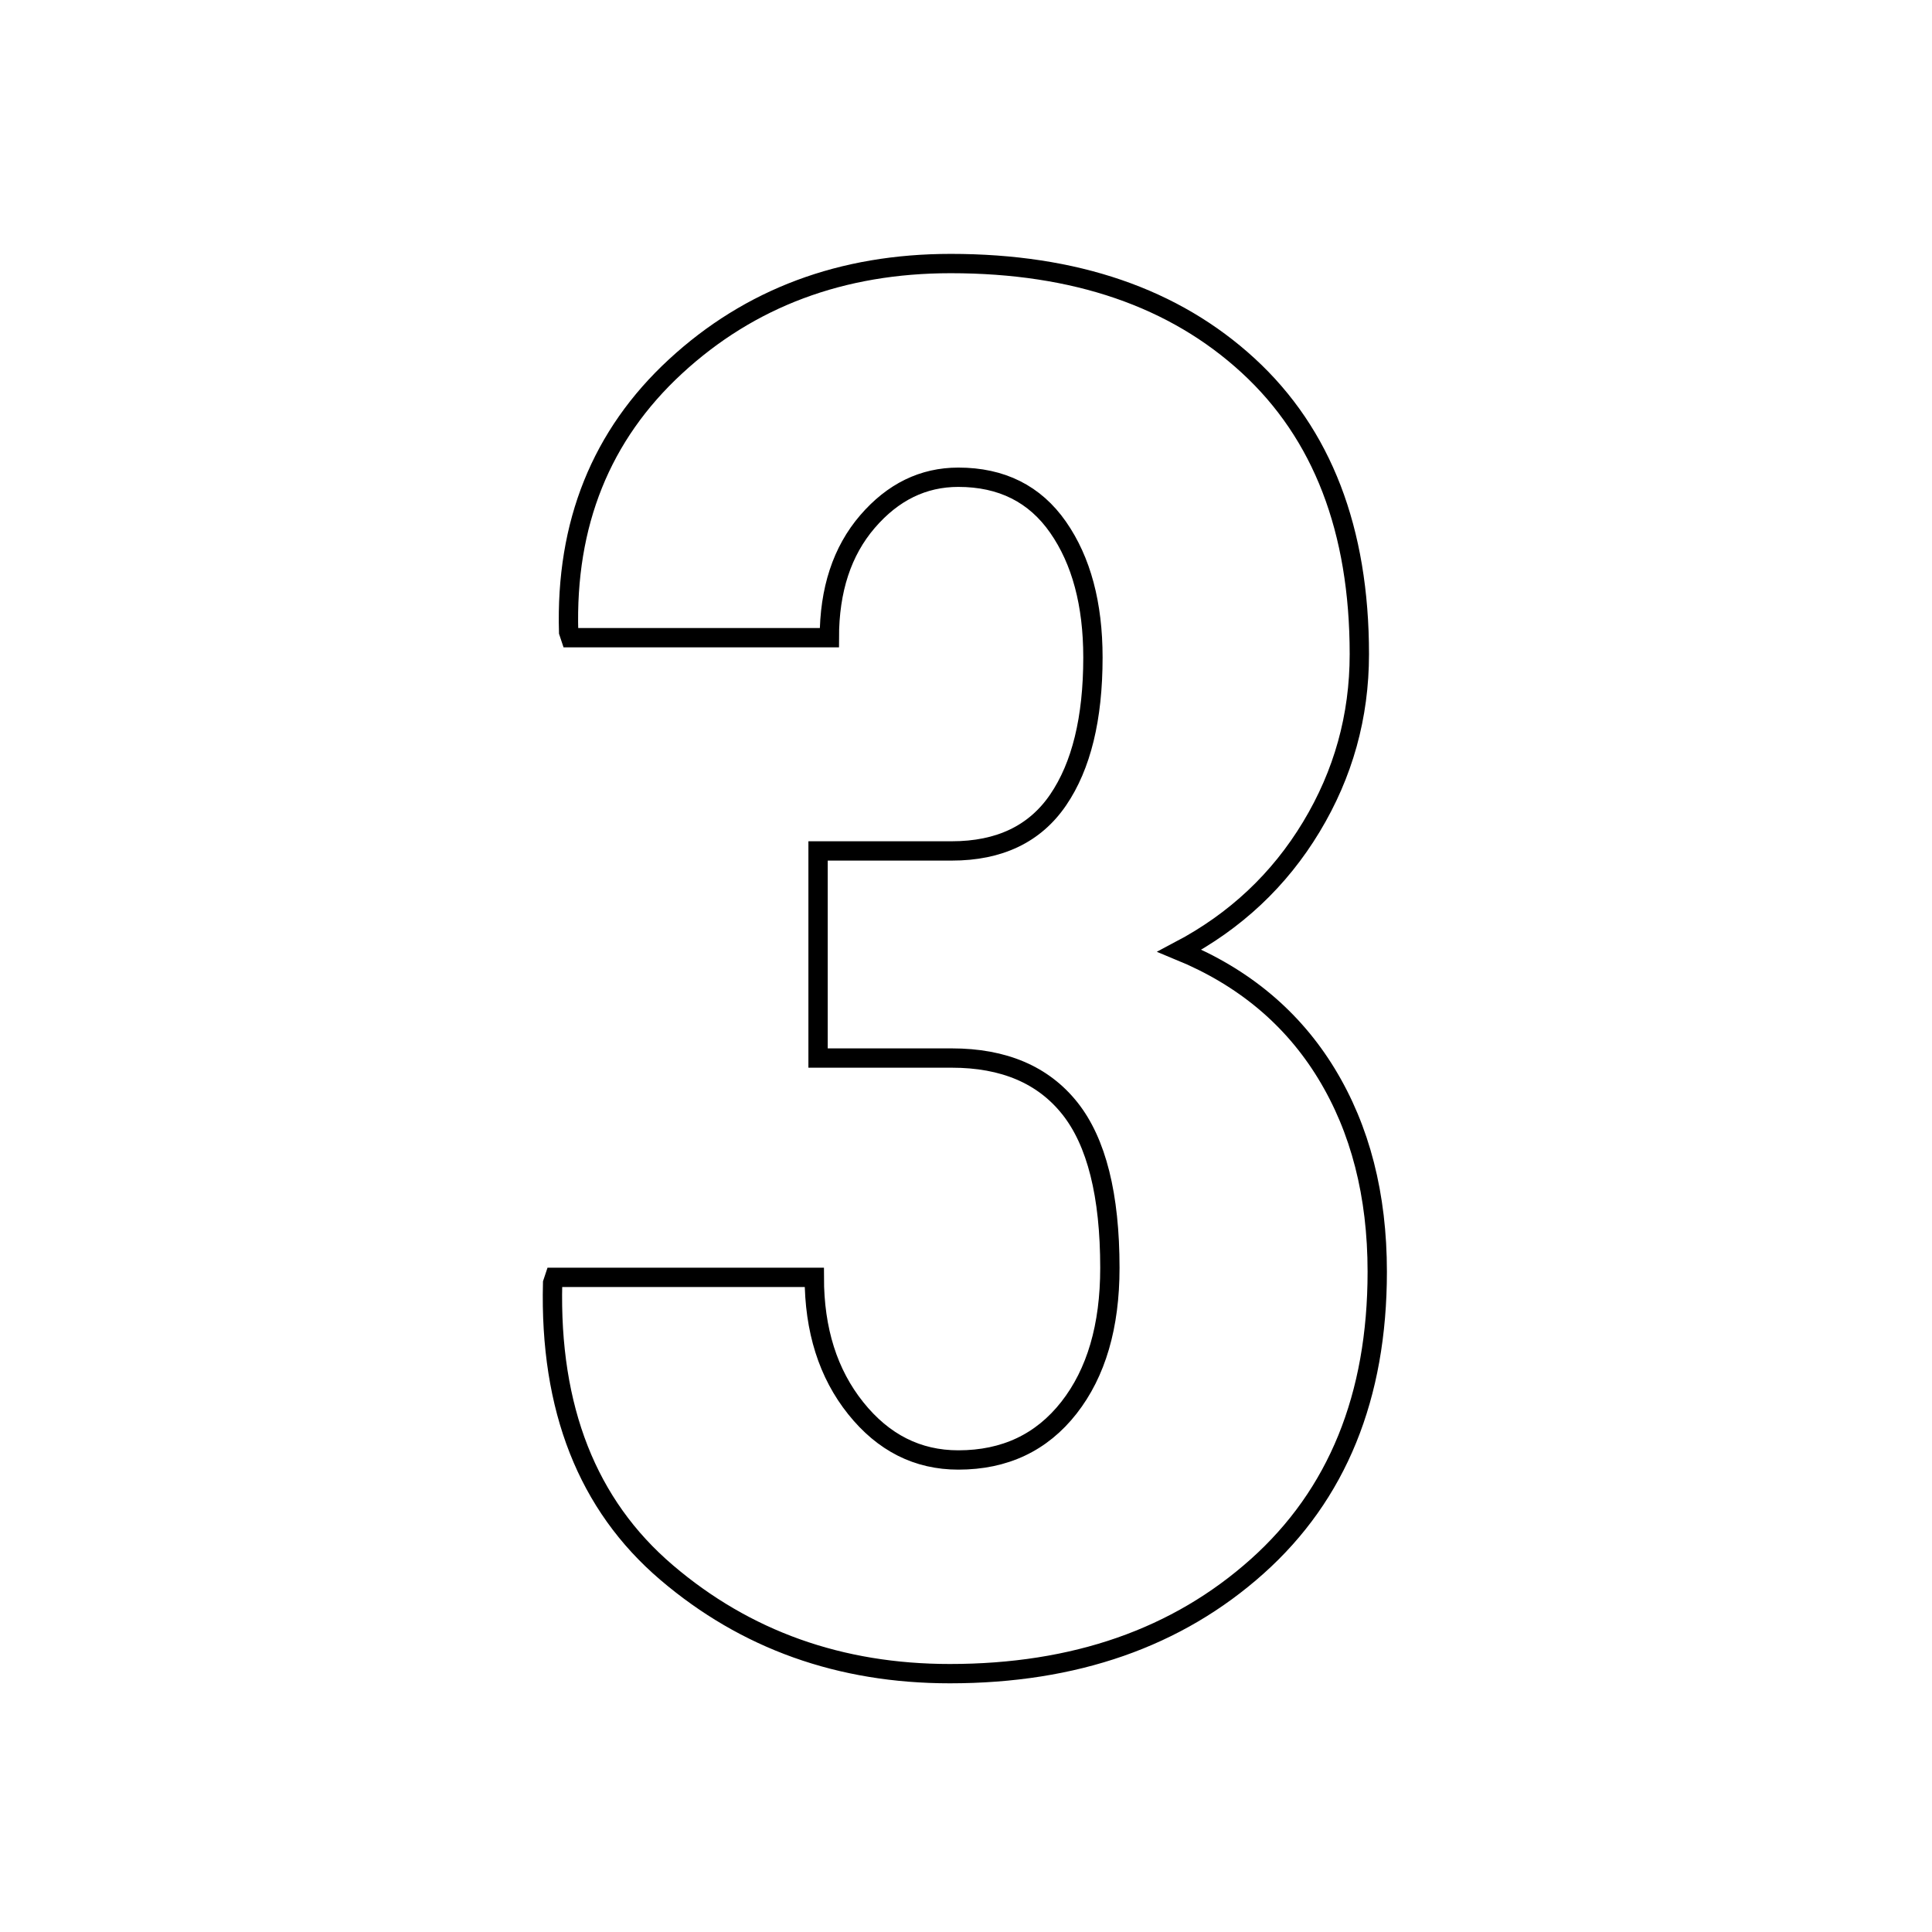
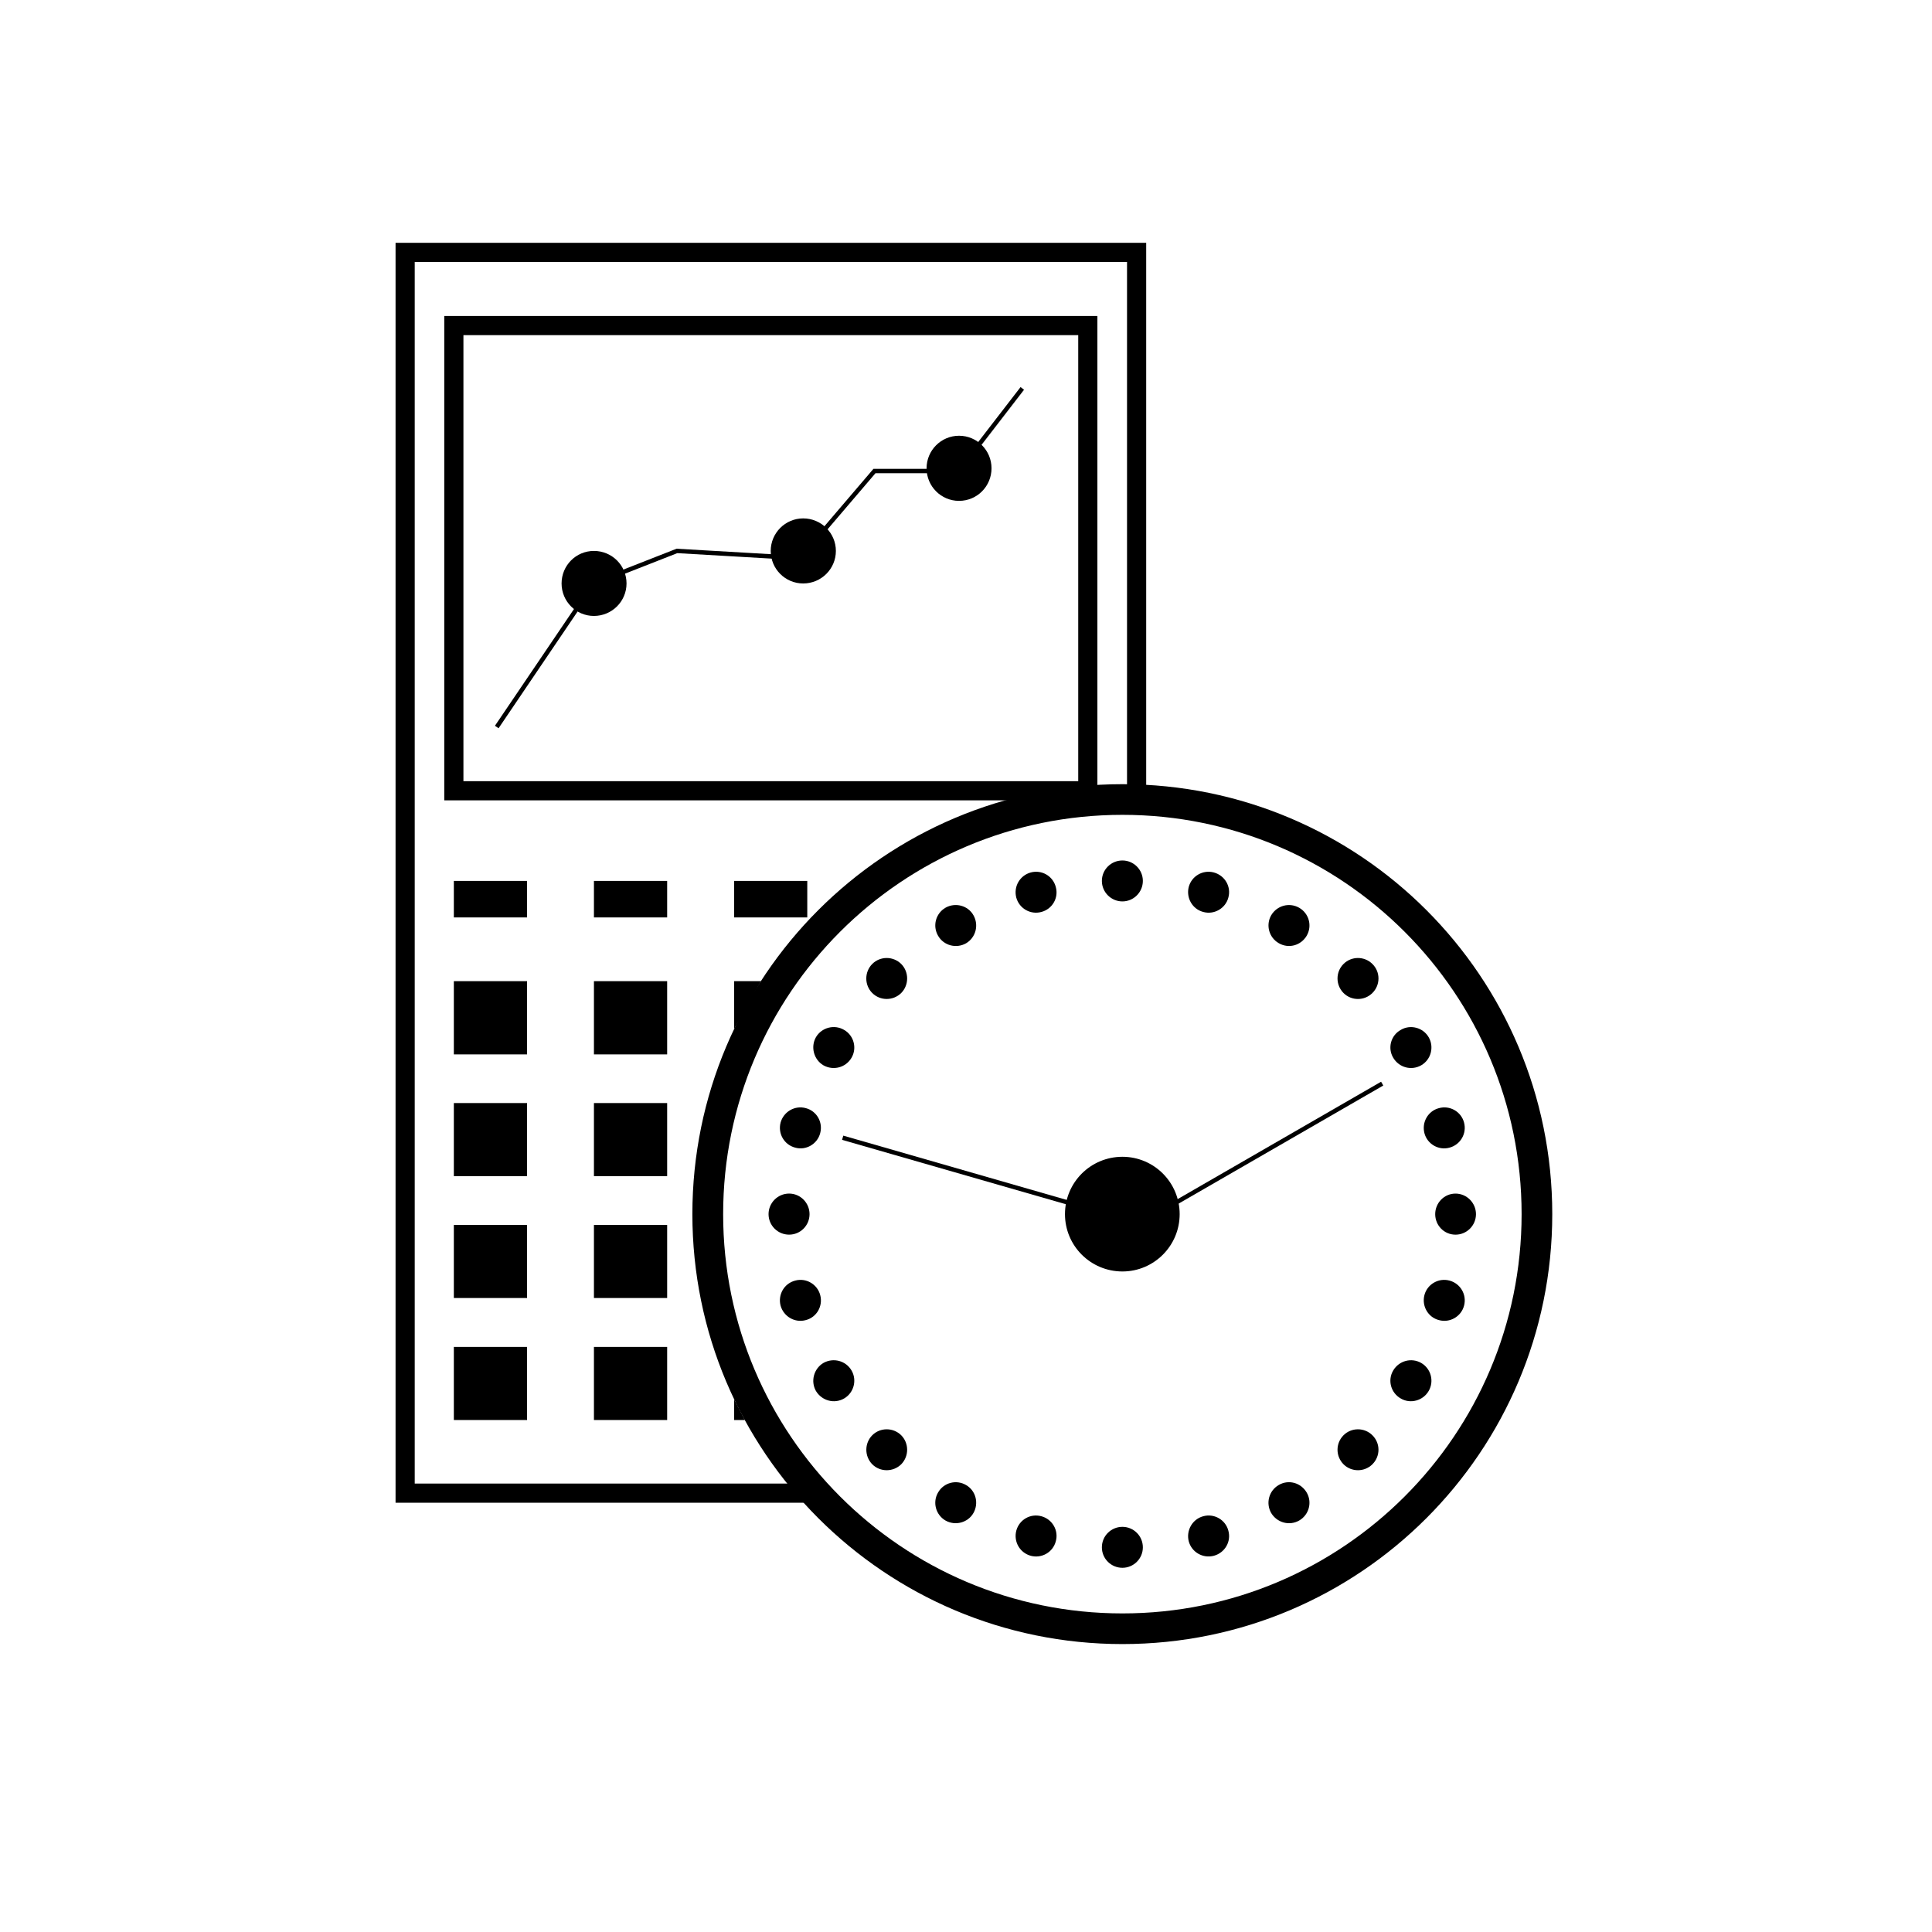
<svg xmlns="http://www.w3.org/2000/svg" version="1.1" id="Layer_1" x="0px" y="0px" width="100px" height="100px" viewBox="0 0 100 100" enable-background="new 0 0 100 100" xml:space="preserve">
  <g>
-     <path fill="none" stroke="#000000" d="M42.343,44.044h6.919c2.468,0,4.304-0.878,5.505-2.637s1.803-4.217,1.803-7.376   c0-2.768-0.602-5.015-1.803-6.74c-1.201-1.726-2.924-2.589-5.165-2.589c-1.819,0-3.386,0.766-4.702,2.296   c-1.315,1.53-1.973,3.533-1.973,6.008H29.529l-0.097-0.292c-0.163-5.611,1.681-10.192,5.53-13.745   c3.849-3.552,8.6-5.328,14.251-5.328c6.431,0,11.564,1.762,15.397,5.286c3.832,3.525,5.749,8.502,5.749,14.934   c0,3.216-0.828,6.196-2.485,8.94c-1.656,2.746-3.931,4.881-6.821,6.407c3.313,1.364,5.848,3.484,7.602,6.358   c1.754,2.875,2.631,6.294,2.631,10.257c0,6.464-2.071,11.547-6.212,15.25c-4.142,3.703-9.445,5.555-15.909,5.555   c-5.685,0-10.573-1.746-14.666-5.238c-4.093-3.491-6.059-8.485-5.896-14.982l0.097-0.292h13.448c0,2.729,0.714,4.986,2.144,6.772   c1.429,1.787,3.199,2.68,5.311,2.68c2.403,0,4.312-0.901,5.725-2.704s2.119-4.215,2.119-7.235c0-3.768-0.69-6.521-2.07-8.259   c-1.381-1.737-3.419-2.606-6.115-2.606h-6.919V44.044z" />
+     <g>
+       <polyline fill="none" stroke="#000000" stroke-width="0.992" stroke-miterlimit="10" points="41.731,77.285 20.97,77.285     20.97,13.064 58.831,13.064 58.831,41.321   " />
+       <rect x="23.491" y="16.851" fill="none" stroke="#000000" stroke-width="0.992" stroke-miterlimit="10" width="32.814" height="24.079" />
+       <rect x="23.491" y="45.596" width="3.79" height="1.89" />
+       <rect x="30.742" y="45.596" width="3.79" height="1.89" />
+       <rect x="38" y="45.596" width="3.784" height="1.89" />
+       <rect x="23.491" y="50.785" width="3.79" height="3.79" />
+       <rect x="30.742" y="50.785" width="3.79" height="3.79" />
+       <polygon points="39.386,50.785 38,50.785 38,53.259   " />
+       <rect x="23.491" y="57.094" width="3.79" height="3.783" />
+       <rect x="30.742" y="57.094" width="3.79" height="3.783" />
+       <rect x="23.491" y="63.402" width="3.79" height="3.783" />
+       <rect x="30.742" y="63.402" width="3.79" height="3.783" />
+       <rect x="23.491" y="69.715" width="3.79" height="3.785" />
+       <rect x="30.742" y="69.715" width="3.79" height="3.785" />
+       <polygon points="38.552,73.5 38,73.5 38,72.428   " />
+       <polyline fill="none" stroke="#000000" stroke-width="0.227" stroke-miterlimit="10" points="25.712,37.63 30.742,30.2     35.038,28.516 41.414,28.886 45.263,24.379 49.617,24.379 52.914,20.104   " />
+       <path d="M32.429,30.2c0-0.932-0.752-1.684-1.687-1.684c-0.929,0-1.675,0.752-1.675,1.684c0,0.925,0.746,1.681,1.675,1.681    C31.676,31.88,32.429,31.125,32.429,30.2z" />
+       <path d="M43.265,28.516c0-0.926-0.758-1.684-1.692-1.684c-0.929,0-1.681,0.758-1.681,1.684c0,0.931,0.752,1.684,1.681,1.684    C42.507,30.2,43.265,29.447,43.265,28.516z" />
+       <path d="M51.321,24.238c0-0.925-0.746-1.684-1.681-1.684c-0.929,0-1.681,0.758-1.681,1.684c0,0.932,0.752,1.687,1.681,1.687    C50.575,25.924,51.321,25.169,51.321,24.238z" />
+     </g>
+     <g>
+       <path d="M58.097,40.589c-12.299,0-22.26,9.96-22.26,22.254c0,12.293,9.96,22.254,22.26,22.254    c12.294,0,22.248-9.961,22.248-22.254C80.345,50.55,70.391,40.589,58.097,40.589z M58.097,83.51    c-11.418,0-20.667-9.252-20.667-20.666c0-11.416,9.25-20.668,20.667-20.668c11.406,0,20.661,9.252,20.661,20.668    C78.758,74.258,69.503,83.51,58.097,83.51z" />
+       <line fill="none" stroke="#000000" stroke-width="0.227" stroke-miterlimit="10" x1="57.362" y1="62.844" x2="43.617" y2="58.889" />
+       <line fill="none" stroke="#000000" stroke-width="0.227" stroke-miterlimit="10" x1="71.542" y1="56.088" x2="59.154" y2="63.236" />
+       <path d="M61.059,62.844c0-1.641-1.328-2.969-2.962-2.969c-1.646,0-2.974,1.328-2.974,2.969c0,1.639,1.328,2.967,2.974,2.967    C59.73,65.811,61.059,64.482,61.059,62.844z" />
+       <path d="M59.154,45.596c0-0.584-0.476-1.058-1.058-1.058c-0.588,0-1.063,0.473-1.063,1.058c0,0.582,0.476,1.061,1.063,1.061    C58.679,46.657,59.154,46.178,59.154,45.596z" />
+       <path d="M40.844,61.779c-0.588,0-1.064,0.482-1.064,1.064c0,0.588,0.476,1.062,1.064,1.062c0.587,0,1.058-0.475,1.058-1.062    C41.901,62.262,41.431,61.779,40.844,61.779z" />
+       <path d="M57.033,80.09c0,0.586,0.476,1.059,1.063,1.059c0.582,0,1.058-0.473,1.058-1.059c0-0.588-0.476-1.061-1.058-1.061    C57.509,79.029,57.033,79.502,57.033,80.09z" />
+       <path d="M75.338,63.906c0.582,0,1.058-0.475,1.058-1.062c0-0.582-0.476-1.064-1.058-1.064c-0.587,0-1.052,0.482-1.052,1.064    C74.286,63.432,74.751,63.906,75.338,63.906z" />
+       <path d="M54.647,45.91c-0.147-0.57-0.729-0.902-1.293-0.752c-0.57,0.156-0.899,0.731-0.752,1.301    c0.152,0.559,0.729,0.899,1.299,0.744C54.465,47.056,54.806,46.475,54.647,45.91z" />
+       <path d="M41.161,66.283c-0.576,0.148-0.905,0.729-0.758,1.299c0.159,0.564,0.74,0.902,1.305,0.746    c0.564-0.143,0.899-0.729,0.746-1.295C42.307,66.469,41.719,66.129,41.161,66.283z" />
+       <path d="M61.528,79.775c0.153,0.57,0.734,0.9,1.299,0.752c0.57-0.154,0.911-0.73,0.752-1.301    c-0.146-0.564-0.734-0.902-1.298-0.746C61.717,78.631,61.388,79.213,61.528,79.775z" />
+       <path d="M75.026,59.402c0.564-0.15,0.905-0.729,0.753-1.299c-0.147-0.566-0.735-0.902-1.299-0.746    c-0.564,0.145-0.899,0.729-0.752,1.296C73.875,59.217,74.463,59.559,75.026,59.402z" />
+       <path d="M50.387,47.376c-0.282-0.508-0.94-0.682-1.451-0.391c-0.505,0.296-0.676,0.94-0.382,1.448    c0.288,0.508,0.94,0.682,1.451,0.391C50.504,48.528,50.675,47.885,50.387,47.376z" />
+       <path d="M42.618,70.547c-0.494,0.295-0.67,0.941-0.388,1.445c0.306,0.512,0.952,0.686,1.458,0.395s0.682-0.947,0.388-1.451    C43.782,70.43,43.135,70.256,42.618,70.547z" />
+       <path d="M65.795,78.311c0.3,0.502,0.94,0.682,1.451,0.391c0.512-0.297,0.682-0.947,0.388-1.449    c-0.299-0.508-0.934-0.688-1.445-0.391C65.678,77.158,65.507,77.801,65.795,78.311z" />
+       <path d="M73.563,55.139c0.506-0.293,0.676-0.945,0.388-1.448c-0.294-0.509-0.952-0.679-1.445-0.385    c-0.518,0.285-0.693,0.94-0.394,1.442C72.412,55.257,73.053,55.43,73.563,55.139z" />
+       <path d="M46.649,49.897c-0.417-0.415-1.093-0.415-1.504,0c-0.405,0.411-0.411,1.084,0,1.499c0.412,0.414,1.087,0.414,1.504,0    C47.055,50.981,47.055,50.309,46.649,49.897z" />
+       <path d="M45.145,74.291c-0.405,0.414-0.405,1.08,0,1.498c0.412,0.412,1.087,0.412,1.504,0c0.406-0.418,0.406-1.084,0-1.498    C46.232,73.877,45.557,73.877,45.145,74.291z" />
+       <path d="M69.538,75.789c0.411,0.412,1.087,0.412,1.499,0c0.417-0.418,0.417-1.084,0-1.498c-0.412-0.414-1.088-0.414-1.499,0    S69.127,75.371,69.538,75.789z" />
+       <path d="M71.037,51.396c0.417-0.415,0.417-1.088,0-1.499c-0.412-0.415-1.088-0.415-1.499,0c-0.411,0.411-0.411,1.084,0,1.499    C69.949,51.811,70.625,51.811,71.037,51.396z" />
+       <path d="M43.688,53.306c-0.505-0.297-1.164-0.124-1.458,0.385c-0.282,0.503-0.106,1.155,0.388,1.448    c0.517,0.291,1.164,0.118,1.458-0.391C44.37,54.246,44.193,53.591,43.688,53.306z" />
+       <path d="M48.554,77.252c-0.294,0.502-0.124,1.152,0.382,1.449c0.511,0.291,1.169,0.111,1.451-0.391    c0.288-0.51,0.117-1.158-0.382-1.443C49.494,76.564,48.841,76.744,48.554,77.252z" />
+       <path d="M72.506,72.387c0.493,0.291,1.151,0.117,1.445-0.395c0.288-0.504,0.118-1.15-0.388-1.445    c-0.511-0.291-1.151-0.117-1.451,0.389C71.812,71.439,71.988,72.096,72.506,72.387z" />
+       <path d="M67.634,48.434c0.294-0.508,0.124-1.152-0.388-1.448c-0.511-0.291-1.151-0.118-1.451,0.391    c-0.288,0.508-0.111,1.152,0.394,1.442C66.7,49.116,67.335,48.942,67.634,48.434z" />
+       <path d="M41.708,57.357c-0.564-0.156-1.146,0.18-1.305,0.746c-0.147,0.57,0.182,1.148,0.758,1.299    c0.558,0.156,1.146-0.186,1.292-0.749C42.606,58.086,42.271,57.502,41.708,57.357z" />
+       <path d="M52.603,79.227c-0.147,0.57,0.182,1.146,0.752,1.301c0.564,0.148,1.146-0.182,1.293-0.752    c0.158-0.562-0.183-1.145-0.746-1.295C53.331,78.324,52.755,78.662,52.603,79.227z" />
+       <path d="M74.48,68.328c0.563,0.156,1.151-0.182,1.299-0.746c0.152-0.57-0.188-1.15-0.753-1.299    c-0.563-0.154-1.151,0.186-1.298,0.75C73.581,67.6,73.916,68.186,74.48,68.328z" />
+       <path d="M63.579,46.459c0.159-0.57-0.182-1.146-0.752-1.301c-0.564-0.15-1.146,0.182-1.299,0.752    c-0.141,0.564,0.188,1.146,0.753,1.293C62.845,47.359,63.433,47.018,63.579,46.459z" />
+     </g>
  </g>
</svg>
